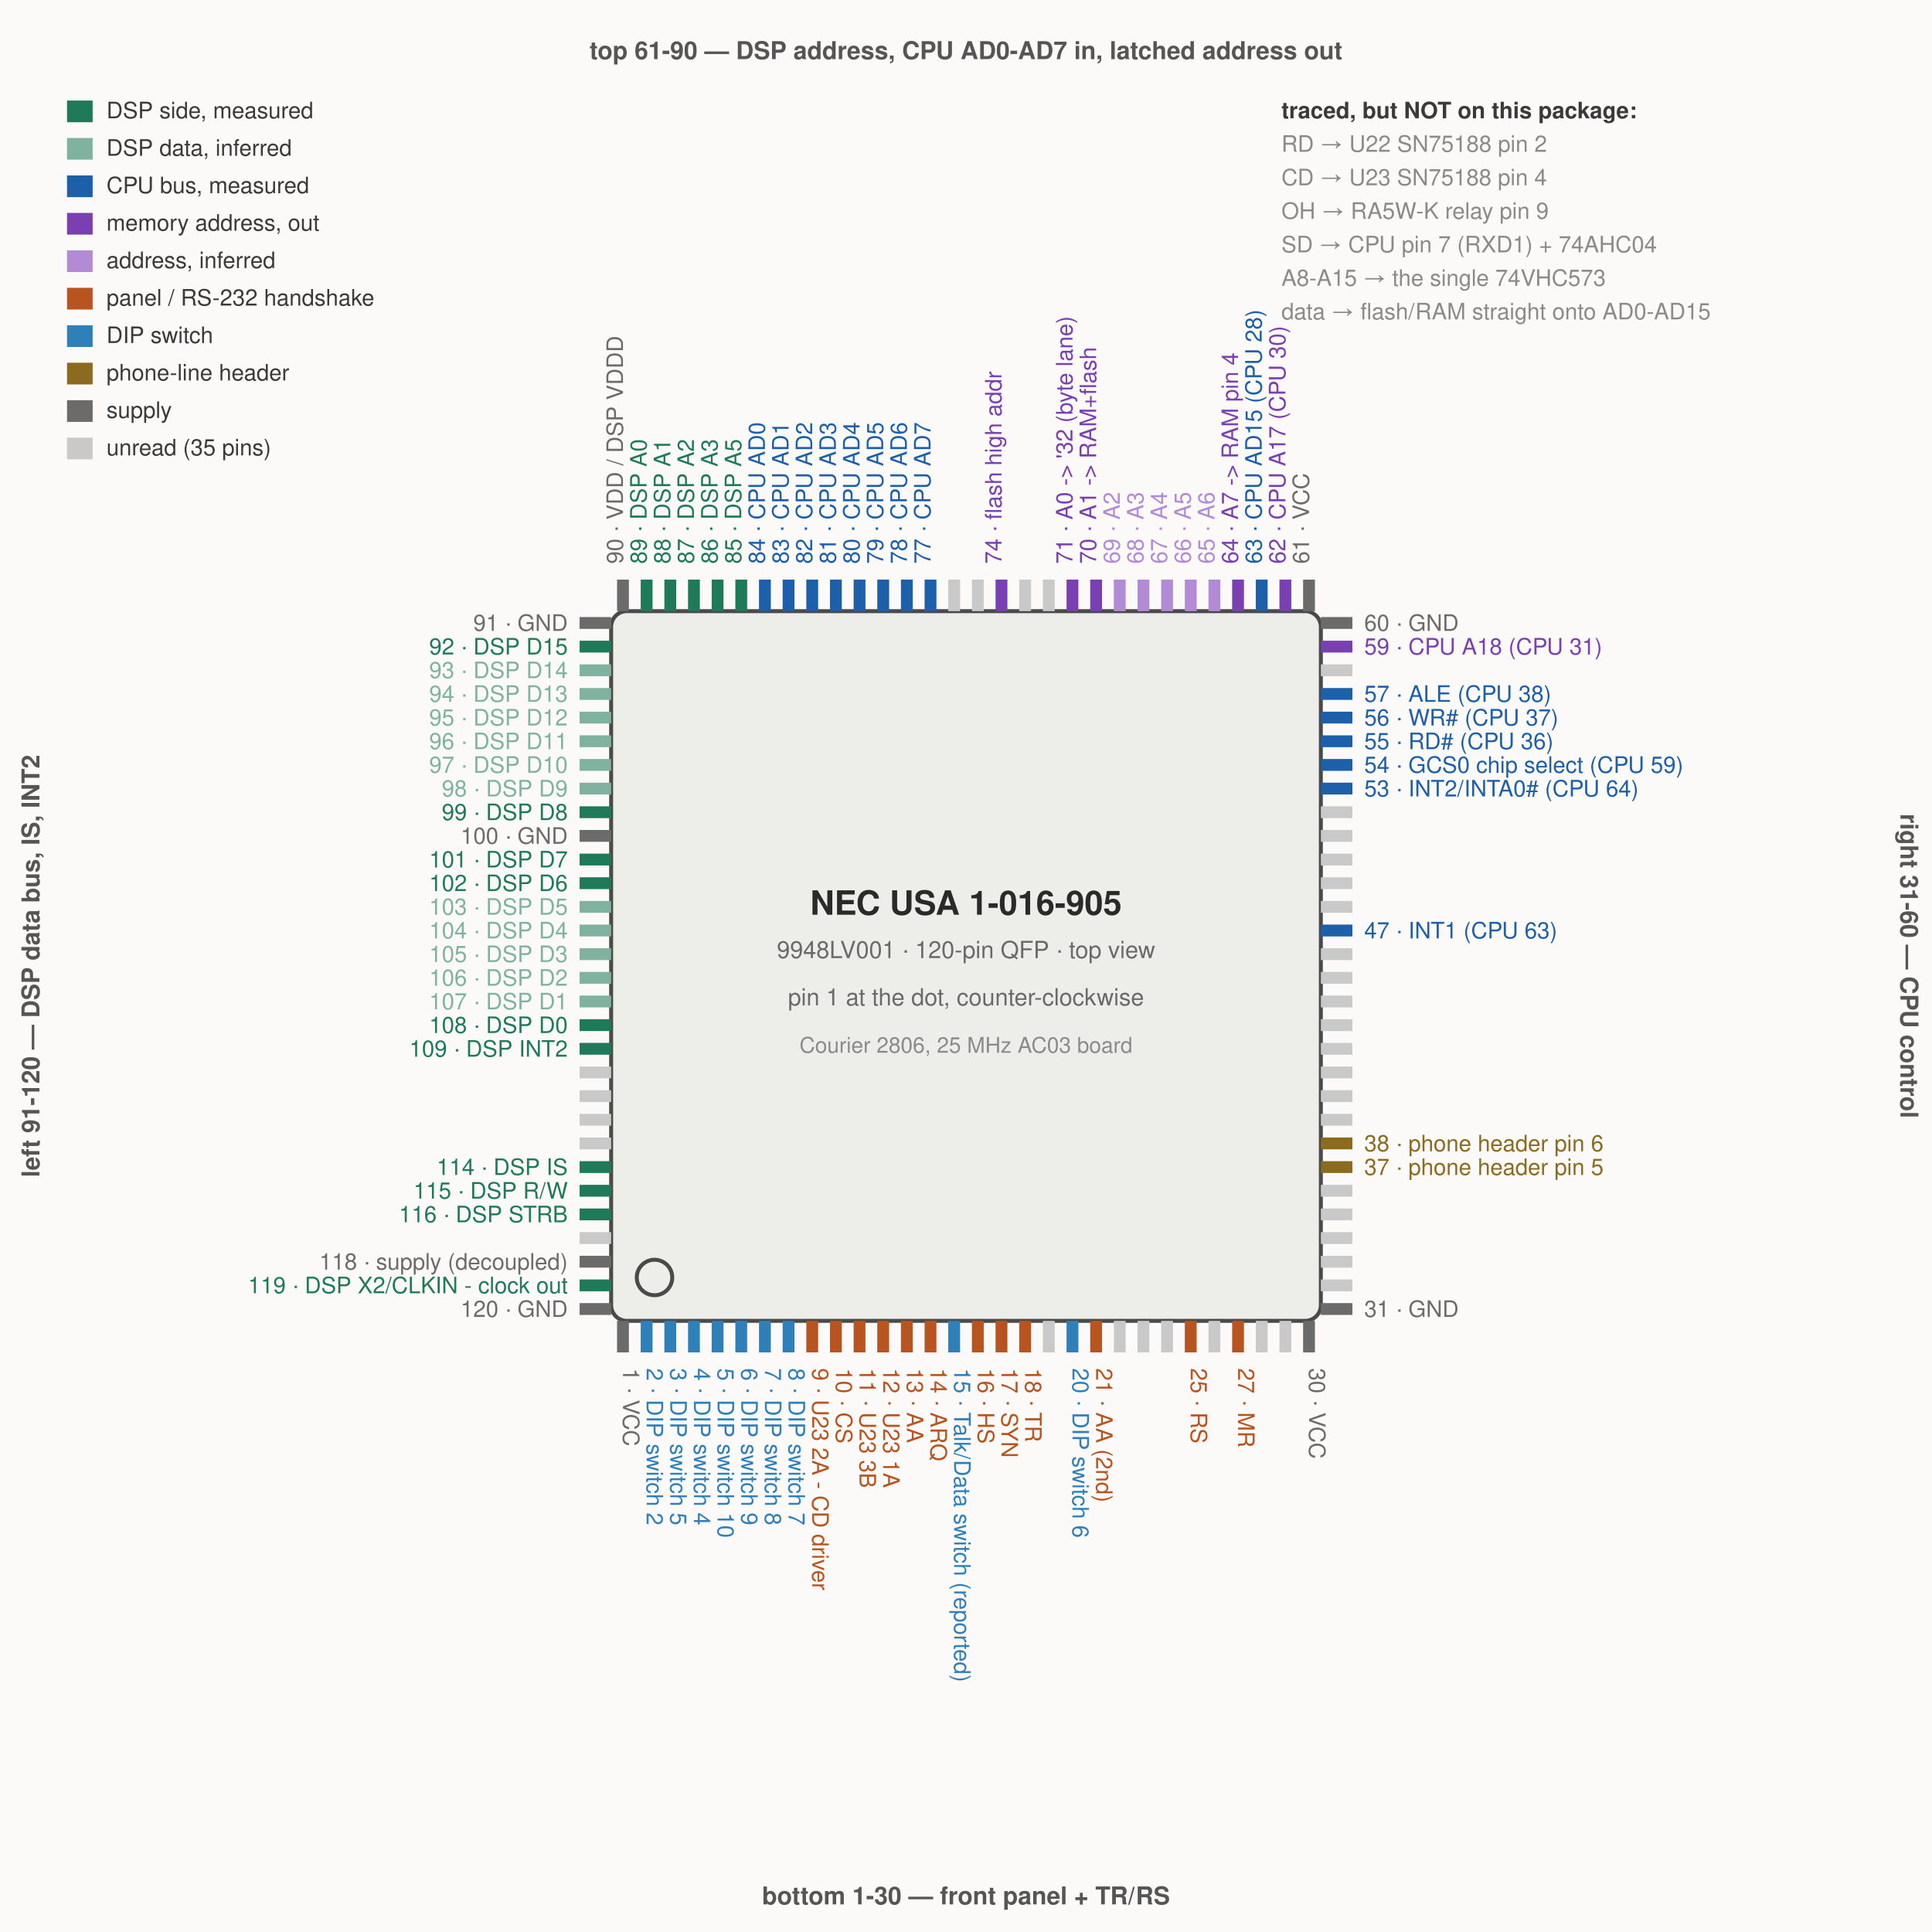
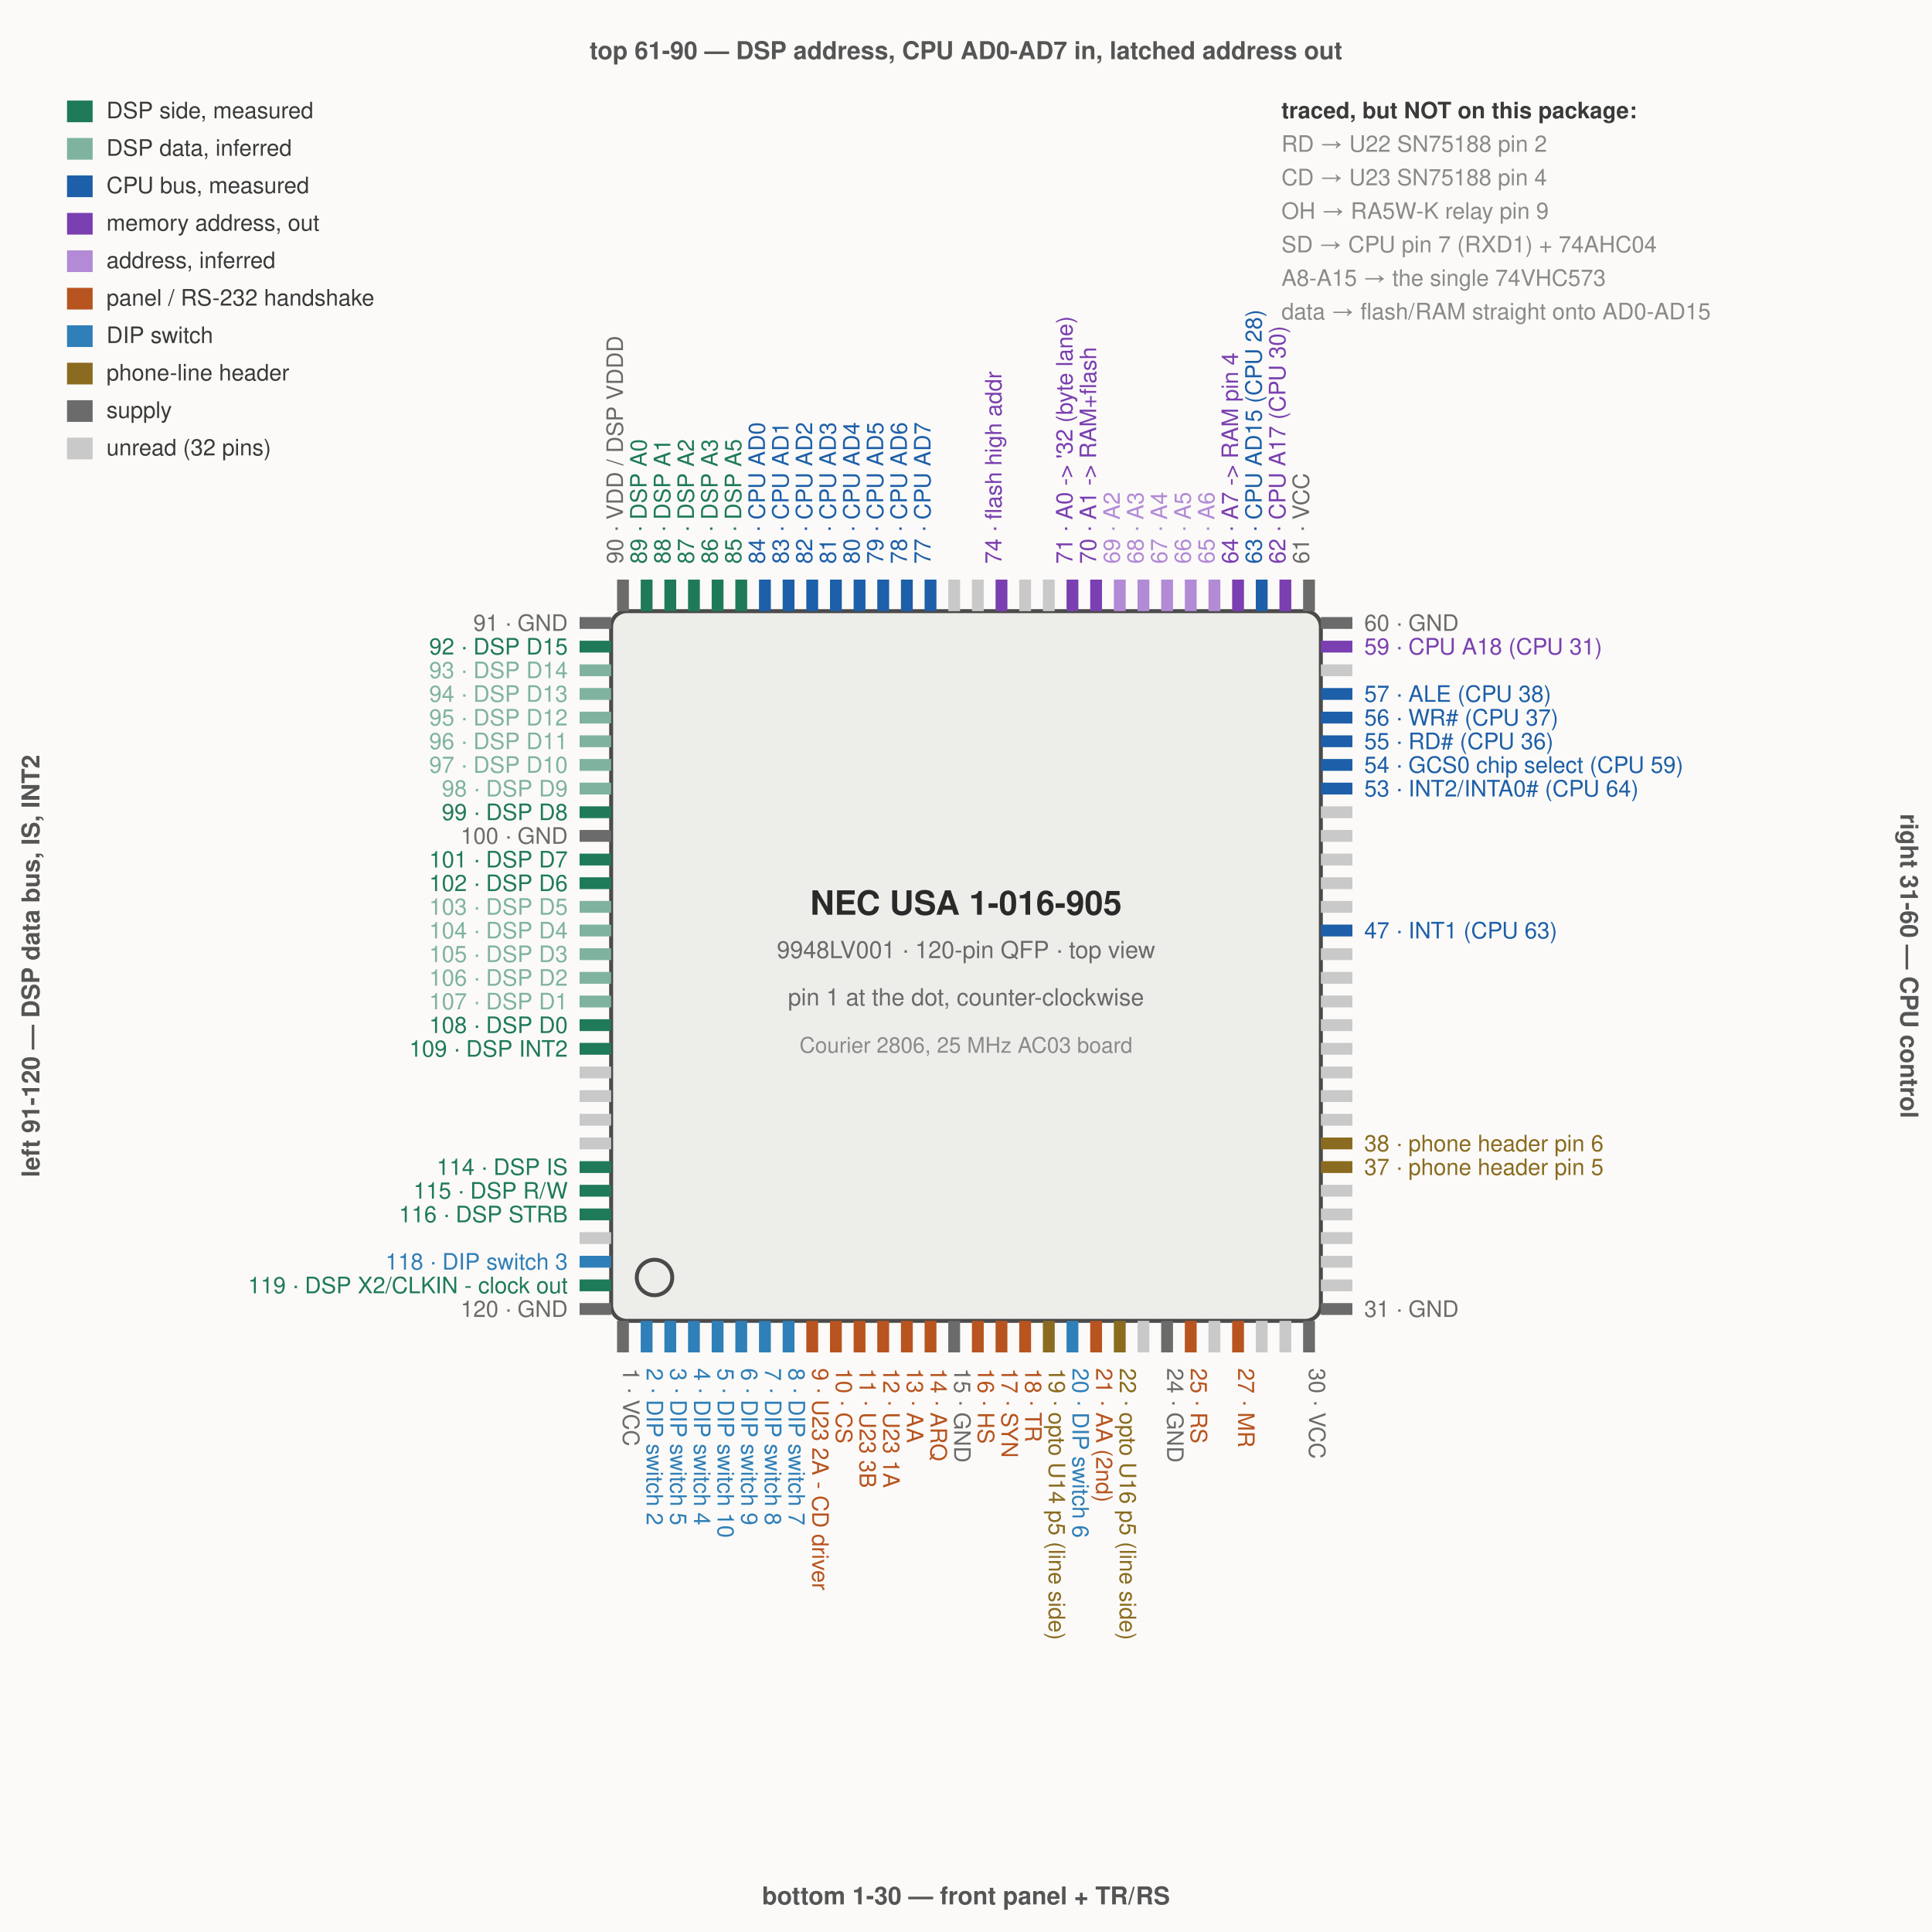
<svg xmlns="http://www.w3.org/2000/svg" viewBox="0 0 980 980" width="980" height="980" font-family="ui-sans-serif,Helvetica,Arial,sans-serif">
  <rect width="980" height="980" fill="#fbfaf8" />
  <rect x="310.0" y="310.0" width="360.0" height="360.0" rx="8" fill="#ededea" stroke="#4a4a4a" stroke-width="2" />
  <circle cx="332.0" cy="648.0" r="9" fill="none" stroke="#4a4a4a" stroke-width="2" />
  <text x="490.0" y="464.0" text-anchor="middle" font-size="17" font-weight="600" fill="#2a2a2a">NEC USA 1-016-905</text>
  <text x="490.0" y="486.0" text-anchor="middle" font-size="12" fill="#6a6a6a">9948LV001 · 120-pin QFP · top view</text>
  <text x="490.0" y="510.0" text-anchor="middle" font-size="12" fill="#6a6a6a">pin 1 at the dot, counter-clockwise</text>
  <text x="490.0" y="534.0" text-anchor="middle" font-size="11" fill="#8a8a8a">Courier 2806, 25 MHz AC03 board</text>
  <rect x="313.0" y="670.0" width="6.0" height="16.0" fill="#6b6b6b" />
  <text transform="translate(316.0,694.0) rotate(90)" font-size="11.5" fill="#6b6b6b">1 · VCC</text>
  <rect x="325.0" y="670.0" width="6.0" height="16.0" fill="#2f7fb8" />
  <text transform="translate(328.0,694.0) rotate(90)" font-size="11.5" fill="#2f7fb8">2 · DIP switch 2</text>
  <rect x="337.0" y="670.0" width="6.0" height="16.0" fill="#2f7fb8" />
  <text transform="translate(340.0,694.0) rotate(90)" font-size="11.5" fill="#2f7fb8">3 · DIP switch 5</text>
  <rect x="349.0" y="670.0" width="6.0" height="16.0" fill="#2f7fb8" />
  <text transform="translate(352.0,694.0) rotate(90)" font-size="11.5" fill="#2f7fb8">4 · DIP switch 4</text>
  <rect x="361.0" y="670.0" width="6.0" height="16.0" fill="#2f7fb8" />
  <text transform="translate(364.0,694.0) rotate(90)" font-size="11.5" fill="#2f7fb8">5 · DIP switch 10</text>
  <rect x="373.0" y="670.0" width="6.0" height="16.0" fill="#2f7fb8" />
  <text transform="translate(376.0,694.0) rotate(90)" font-size="11.5" fill="#2f7fb8">6 · DIP switch 9</text>
  <rect x="385.0" y="670.0" width="6.0" height="16.0" fill="#2f7fb8" />
  <text transform="translate(388.0,694.0) rotate(90)" font-size="11.5" fill="#2f7fb8">7 · DIP switch 8</text>
  <rect x="397.0" y="670.0" width="6.0" height="16.0" fill="#2f7fb8" />
  <text transform="translate(400.0,694.0) rotate(90)" font-size="11.5" fill="#2f7fb8">8 · DIP switch 7</text>
  <rect x="409.0" y="670.0" width="6.0" height="16.0" fill="#b8541f" />
  <text transform="translate(412.0,694.0) rotate(90)" font-size="11.5" fill="#b8541f">9 · U23 2A - CD driver</text>
  <rect x="421.0" y="670.0" width="6.0" height="16.0" fill="#b8541f" />
  <text transform="translate(424.0,694.0) rotate(90)" font-size="11.5" fill="#b8541f">10 · CS</text>
  <rect x="433.0" y="670.0" width="6.0" height="16.0" fill="#b8541f" />
  <text transform="translate(436.0,694.0) rotate(90)" font-size="11.5" fill="#b8541f">11 · U23 3B</text>
  <rect x="445.0" y="670.0" width="6.0" height="16.0" fill="#b8541f" />
  <text transform="translate(448.0,694.0) rotate(90)" font-size="11.5" fill="#b8541f">12 · U23 1A</text>
  <rect x="457.0" y="670.0" width="6.0" height="16.0" fill="#b8541f" />
  <text transform="translate(460.0,694.0) rotate(90)" font-size="11.5" fill="#b8541f">13 · AA</text>
  <rect x="469.0" y="670.0" width="6.0" height="16.0" fill="#b8541f" />
  <text transform="translate(472.0,694.0) rotate(90)" font-size="11.5" fill="#b8541f">14 · ARQ</text>
-   <rect x="481.0" y="670.0" width="6.0" height="16.0" fill="#2f7fb8" />
-   <text transform="translate(484.0,694.0) rotate(90)" font-size="11.5" fill="#2f7fb8">15 · Talk/Data switch (reported)</text>
+   <rect x="481.0" y="670.0" width="6.0" height="16.0" fill="#6b6b6b" />
+   <text transform="translate(484.0,694.0) rotate(90)" font-size="11.5" fill="#6b6b6b">15 · GND</text>
  <rect x="493.0" y="670.0" width="6.0" height="16.0" fill="#b8541f" />
  <text transform="translate(496.0,694.0) rotate(90)" font-size="11.5" fill="#b8541f">16 · HS</text>
  <rect x="505.0" y="670.0" width="6.0" height="16.0" fill="#b8541f" />
  <text transform="translate(508.0,694.0) rotate(90)" font-size="11.5" fill="#b8541f">17 · SYN</text>
  <rect x="517.0" y="670.0" width="6.0" height="16.0" fill="#b8541f" />
  <text transform="translate(520.0,694.0) rotate(90)" font-size="11.5" fill="#b8541f">18 · TR</text>
-   <rect x="529.0" y="670.0" width="6.0" height="16.0" fill="#c9c9c9" />
+   <rect x="529.0" y="670.0" width="6.0" height="16.0" fill="#8a6b1f" />
+   <text transform="translate(532.0,694.0) rotate(90)" font-size="11.5" fill="#8a6b1f">19 · opto U14 p5 (line side)</text>
  <rect x="541.0" y="670.0" width="6.0" height="16.0" fill="#2f7fb8" />
  <text transform="translate(544.0,694.0) rotate(90)" font-size="11.5" fill="#2f7fb8">20 · DIP switch 6</text>
  <rect x="553.0" y="670.0" width="6.0" height="16.0" fill="#b8541f" />
  <text transform="translate(556.0,694.0) rotate(90)" font-size="11.5" fill="#b8541f">21 · AA (2nd)</text>
-   <rect x="565.0" y="670.0" width="6.0" height="16.0" fill="#c9c9c9" />
+   <rect x="565.0" y="670.0" width="6.0" height="16.0" fill="#8a6b1f" />
+   <text transform="translate(568.0,694.0) rotate(90)" font-size="11.5" fill="#8a6b1f">22 · opto U16 p5 (line side)</text>
  <rect x="577.0" y="670.0" width="6.0" height="16.0" fill="#c9c9c9" />
-   <rect x="589.0" y="670.0" width="6.0" height="16.0" fill="#c9c9c9" />
+   <rect x="589.0" y="670.0" width="6.0" height="16.0" fill="#6b6b6b" />
+   <text transform="translate(592.0,694.0) rotate(90)" font-size="11.5" fill="#6b6b6b">24 · GND</text>
  <rect x="601.0" y="670.0" width="6.0" height="16.0" fill="#b8541f" />
  <text transform="translate(604.0,694.0) rotate(90)" font-size="11.5" fill="#b8541f">25 · RS</text>
  <rect x="613.0" y="670.0" width="6.0" height="16.0" fill="#c9c9c9" />
  <rect x="625.0" y="670.0" width="6.0" height="16.0" fill="#b8541f" />
  <text transform="translate(628.0,694.0) rotate(90)" font-size="11.5" fill="#b8541f">27 · MR</text>
  <rect x="637.0" y="670.0" width="6.0" height="16.0" fill="#c9c9c9" />
  <rect x="649.0" y="670.0" width="6.0" height="16.0" fill="#c9c9c9" />
  <rect x="661.0" y="670.0" width="6.0" height="16.0" fill="#6b6b6b" />
  <text transform="translate(664.0,694.0) rotate(90)" font-size="11.5" fill="#6b6b6b">30 · VCC</text>
  <rect x="670.0" y="661.0" width="16.0" height="6.0" fill="#6b6b6b" />
  <text x="692.0" y="668.0" font-size="11.5" fill="#6b6b6b">31 · GND</text>
  <rect x="670.0" y="649.0" width="16.0" height="6.0" fill="#c9c9c9" />
  <rect x="670.0" y="637.0" width="16.0" height="6.0" fill="#c9c9c9" />
  <rect x="670.0" y="625.0" width="16.0" height="6.0" fill="#c9c9c9" />
  <rect x="670.0" y="613.0" width="16.0" height="6.0" fill="#c9c9c9" />
  <rect x="670.0" y="601.0" width="16.0" height="6.0" fill="#c9c9c9" />
  <rect x="670.0" y="589.0" width="16.0" height="6.0" fill="#8a6b1f" />
  <text x="692.0" y="596.0" font-size="11.5" fill="#8a6b1f">37 · phone header pin 5</text>
  <rect x="670.0" y="577.0" width="16.0" height="6.0" fill="#8a6b1f" />
  <text x="692.0" y="584.0" font-size="11.5" fill="#8a6b1f">38 · phone header pin 6</text>
  <rect x="670.0" y="565.0" width="16.0" height="6.0" fill="#c9c9c9" />
  <rect x="670.0" y="553.0" width="16.0" height="6.0" fill="#c9c9c9" />
  <rect x="670.0" y="541.0" width="16.0" height="6.0" fill="#c9c9c9" />
  <rect x="670.0" y="529.0" width="16.0" height="6.0" fill="#c9c9c9" />
  <rect x="670.0" y="517.0" width="16.0" height="6.0" fill="#c9c9c9" />
  <rect x="670.0" y="505.0" width="16.0" height="6.0" fill="#c9c9c9" />
  <rect x="670.0" y="493.0" width="16.0" height="6.0" fill="#c9c9c9" />
  <rect x="670.0" y="481.0" width="16.0" height="6.0" fill="#c9c9c9" />
  <rect x="670.0" y="469.0" width="16.0" height="6.0" fill="#1d5fa8" />
  <text x="692.0" y="476.0" font-size="11.5" fill="#1d5fa8">47 · INT1 (CPU 63)</text>
  <rect x="670.0" y="457.0" width="16.0" height="6.0" fill="#c9c9c9" />
  <rect x="670.0" y="445.0" width="16.0" height="6.0" fill="#c9c9c9" />
  <rect x="670.0" y="433.0" width="16.0" height="6.0" fill="#c9c9c9" />
  <rect x="670.0" y="421.0" width="16.0" height="6.0" fill="#c9c9c9" />
  <rect x="670.0" y="409.0" width="16.0" height="6.0" fill="#c9c9c9" />
  <rect x="670.0" y="397.0" width="16.0" height="6.0" fill="#1d5fa8" />
  <text x="692.0" y="404.0" font-size="11.5" fill="#1d5fa8">53 · INT2/INTA0# (CPU 64)</text>
  <rect x="670.0" y="385.0" width="16.0" height="6.0" fill="#1d5fa8" />
  <text x="692.0" y="392.0" font-size="11.5" fill="#1d5fa8">54 · GCS0 chip select (CPU 59)</text>
  <rect x="670.0" y="373.0" width="16.0" height="6.0" fill="#1d5fa8" />
  <text x="692.0" y="380.0" font-size="11.5" fill="#1d5fa8">55 · RD#  (CPU 36)</text>
  <rect x="670.0" y="361.0" width="16.0" height="6.0" fill="#1d5fa8" />
  <text x="692.0" y="368.0" font-size="11.5" fill="#1d5fa8">56 · WR#  (CPU 37)</text>
  <rect x="670.0" y="349.0" width="16.0" height="6.0" fill="#1d5fa8" />
  <text x="692.0" y="356.0" font-size="11.5" fill="#1d5fa8">57 · ALE  (CPU 38)</text>
  <rect x="670.0" y="337.0" width="16.0" height="6.0" fill="#c9c9c9" />
  <rect x="670.0" y="325.0" width="16.0" height="6.0" fill="#7a3fb0" />
  <text x="692.0" y="332.0" font-size="11.5" fill="#7a3fb0">59 · CPU A18 (CPU 31)</text>
  <rect x="670.0" y="313.0" width="16.0" height="6.0" fill="#6b6b6b" />
  <text x="692.0" y="320.0" font-size="11.5" fill="#6b6b6b">60 · GND</text>
  <rect x="661.0" y="294.0" width="6.0" height="16.0" fill="#6b6b6b" />
  <text transform="translate(664.0,286.0) rotate(-90)" font-size="11.5" fill="#6b6b6b">61 · VCC</text>
  <rect x="649.0" y="294.0" width="6.0" height="16.0" fill="#7a3fb0" />
  <text transform="translate(652.0,286.0) rotate(-90)" font-size="11.5" fill="#7a3fb0">62 · CPU A17 (CPU 30)</text>
  <rect x="637.0" y="294.0" width="6.0" height="16.0" fill="#1d5fa8" />
  <text transform="translate(640.0,286.0) rotate(-90)" font-size="11.5" fill="#1d5fa8">63 · CPU AD15 (CPU 28)</text>
  <rect x="625.0" y="294.0" width="6.0" height="16.0" fill="#7a3fb0" />
  <text transform="translate(628.0,286.0) rotate(-90)" font-size="11.5" fill="#7a3fb0">64 · A7 -&gt; RAM pin 4</text>
  <rect x="613.0" y="294.0" width="6.0" height="16.0" fill="#b28ad6" />
  <text transform="translate(616.0,286.0) rotate(-90)" font-size="11.5" fill="#b28ad6">65 · A6</text>
  <rect x="601.0" y="294.0" width="6.0" height="16.0" fill="#b28ad6" />
  <text transform="translate(604.0,286.0) rotate(-90)" font-size="11.5" fill="#b28ad6">66 · A5</text>
  <rect x="589.0" y="294.0" width="6.0" height="16.0" fill="#b28ad6" />
  <text transform="translate(592.0,286.0) rotate(-90)" font-size="11.5" fill="#b28ad6">67 · A4</text>
  <rect x="577.0" y="294.0" width="6.0" height="16.0" fill="#b28ad6" />
  <text transform="translate(580.0,286.0) rotate(-90)" font-size="11.5" fill="#b28ad6">68 · A3</text>
  <rect x="565.0" y="294.0" width="6.0" height="16.0" fill="#b28ad6" />
  <text transform="translate(568.0,286.0) rotate(-90)" font-size="11.5" fill="#b28ad6">69 · A2</text>
  <rect x="553.0" y="294.0" width="6.0" height="16.0" fill="#7a3fb0" />
  <text transform="translate(556.0,286.0) rotate(-90)" font-size="11.5" fill="#7a3fb0">70 · A1 -&gt; RAM+flash</text>
  <rect x="541.0" y="294.0" width="6.0" height="16.0" fill="#7a3fb0" />
  <text transform="translate(544.0,286.0) rotate(-90)" font-size="11.5" fill="#7a3fb0">71 · A0 -&gt; '32 (byte lane)</text>
  <rect x="529.0" y="294.0" width="6.0" height="16.0" fill="#c9c9c9" />
  <rect x="517.0" y="294.0" width="6.0" height="16.0" fill="#c9c9c9" />
  <rect x="505.0" y="294.0" width="6.0" height="16.0" fill="#7a3fb0" />
  <text transform="translate(508.0,286.0) rotate(-90)" font-size="11.5" fill="#7a3fb0">74 · flash high addr</text>
  <rect x="493.0" y="294.0" width="6.0" height="16.0" fill="#c9c9c9" />
  <rect x="481.0" y="294.0" width="6.0" height="16.0" fill="#c9c9c9" />
  <rect x="469.0" y="294.0" width="6.0" height="16.0" fill="#1d5fa8" />
  <text transform="translate(472.0,286.0) rotate(-90)" font-size="11.5" fill="#1d5fa8">77 · CPU AD7</text>
  <rect x="457.0" y="294.0" width="6.0" height="16.0" fill="#1d5fa8" />
  <text transform="translate(460.0,286.0) rotate(-90)" font-size="11.5" fill="#1d5fa8">78 · CPU AD6</text>
  <rect x="445.0" y="294.0" width="6.0" height="16.0" fill="#1d5fa8" />
  <text transform="translate(448.0,286.0) rotate(-90)" font-size="11.5" fill="#1d5fa8">79 · CPU AD5</text>
  <rect x="433.0" y="294.0" width="6.0" height="16.0" fill="#1d5fa8" />
  <text transform="translate(436.0,286.0) rotate(-90)" font-size="11.5" fill="#1d5fa8">80 · CPU AD4</text>
  <rect x="421.0" y="294.0" width="6.0" height="16.0" fill="#1d5fa8" />
  <text transform="translate(424.0,286.0) rotate(-90)" font-size="11.5" fill="#1d5fa8">81 · CPU AD3</text>
  <rect x="409.0" y="294.0" width="6.0" height="16.0" fill="#1d5fa8" />
  <text transform="translate(412.0,286.0) rotate(-90)" font-size="11.5" fill="#1d5fa8">82 · CPU AD2</text>
  <rect x="397.0" y="294.0" width="6.0" height="16.0" fill="#1d5fa8" />
  <text transform="translate(400.0,286.0) rotate(-90)" font-size="11.5" fill="#1d5fa8">83 · CPU AD1</text>
  <rect x="385.0" y="294.0" width="6.0" height="16.0" fill="#1d5fa8" />
  <text transform="translate(388.0,286.0) rotate(-90)" font-size="11.5" fill="#1d5fa8">84 · CPU AD0</text>
  <rect x="373.0" y="294.0" width="6.0" height="16.0" fill="#1f7a5a" />
  <text transform="translate(376.0,286.0) rotate(-90)" font-size="11.5" fill="#1f7a5a">85 · DSP A5</text>
  <rect x="361.0" y="294.0" width="6.0" height="16.0" fill="#1f7a5a" />
  <text transform="translate(364.0,286.0) rotate(-90)" font-size="11.5" fill="#1f7a5a">86 · DSP A3</text>
  <rect x="349.0" y="294.0" width="6.0" height="16.0" fill="#1f7a5a" />
  <text transform="translate(352.0,286.0) rotate(-90)" font-size="11.5" fill="#1f7a5a">87 · DSP A2</text>
  <rect x="337.0" y="294.0" width="6.0" height="16.0" fill="#1f7a5a" />
  <text transform="translate(340.0,286.0) rotate(-90)" font-size="11.5" fill="#1f7a5a">88 · DSP A1</text>
  <rect x="325.0" y="294.0" width="6.0" height="16.0" fill="#1f7a5a" />
  <text transform="translate(328.0,286.0) rotate(-90)" font-size="11.5" fill="#1f7a5a">89 · DSP A0</text>
  <rect x="313.0" y="294.0" width="6.0" height="16.0" fill="#6b6b6b" />
  <text transform="translate(316.0,286.0) rotate(-90)" font-size="11.5" fill="#6b6b6b">90 · VDD / DSP VDDD</text>
  <rect x="294.0" y="313.0" width="16.0" height="6.0" fill="#6b6b6b" />
  <text x="288.0" y="320.0" text-anchor="end" font-size="11.5" fill="#6b6b6b">91 · GND</text>
  <rect x="294.0" y="325.0" width="16.0" height="6.0" fill="#1f7a5a" />
  <text x="288.0" y="332.0" text-anchor="end" font-size="11.5" fill="#1f7a5a">92 · DSP D15</text>
  <rect x="294.0" y="337.0" width="16.0" height="6.0" fill="#7fb3a0" />
  <text x="288.0" y="344.0" text-anchor="end" font-size="11.5" fill="#7fb3a0">93 · DSP D14</text>
  <rect x="294.0" y="349.0" width="16.0" height="6.0" fill="#7fb3a0" />
  <text x="288.0" y="356.0" text-anchor="end" font-size="11.5" fill="#7fb3a0">94 · DSP D13</text>
  <rect x="294.0" y="361.0" width="16.0" height="6.0" fill="#7fb3a0" />
  <text x="288.0" y="368.0" text-anchor="end" font-size="11.5" fill="#7fb3a0">95 · DSP D12</text>
  <rect x="294.0" y="373.0" width="16.0" height="6.0" fill="#7fb3a0" />
  <text x="288.0" y="380.0" text-anchor="end" font-size="11.5" fill="#7fb3a0">96 · DSP D11</text>
  <rect x="294.0" y="385.0" width="16.0" height="6.0" fill="#7fb3a0" />
  <text x="288.0" y="392.0" text-anchor="end" font-size="11.5" fill="#7fb3a0">97 · DSP D10</text>
  <rect x="294.0" y="397.0" width="16.0" height="6.0" fill="#7fb3a0" />
  <text x="288.0" y="404.0" text-anchor="end" font-size="11.5" fill="#7fb3a0">98 · DSP D9</text>
  <rect x="294.0" y="409.0" width="16.0" height="6.0" fill="#1f7a5a" />
  <text x="288.0" y="416.0" text-anchor="end" font-size="11.5" fill="#1f7a5a">99 · DSP D8</text>
  <rect x="294.0" y="421.0" width="16.0" height="6.0" fill="#6b6b6b" />
  <text x="288.0" y="428.0" text-anchor="end" font-size="11.5" fill="#6b6b6b">100 · GND</text>
  <rect x="294.0" y="433.0" width="16.0" height="6.0" fill="#1f7a5a" />
  <text x="288.0" y="440.0" text-anchor="end" font-size="11.5" fill="#1f7a5a">101 · DSP D7</text>
  <rect x="294.0" y="445.0" width="16.0" height="6.0" fill="#1f7a5a" />
  <text x="288.0" y="452.0" text-anchor="end" font-size="11.5" fill="#1f7a5a">102 · DSP D6</text>
  <rect x="294.0" y="457.0" width="16.0" height="6.0" fill="#7fb3a0" />
  <text x="288.0" y="464.0" text-anchor="end" font-size="11.5" fill="#7fb3a0">103 · DSP D5</text>
  <rect x="294.0" y="469.0" width="16.0" height="6.0" fill="#7fb3a0" />
  <text x="288.0" y="476.0" text-anchor="end" font-size="11.5" fill="#7fb3a0">104 · DSP D4</text>
  <rect x="294.0" y="481.0" width="16.0" height="6.0" fill="#7fb3a0" />
  <text x="288.0" y="488.0" text-anchor="end" font-size="11.5" fill="#7fb3a0">105 · DSP D3</text>
  <rect x="294.0" y="493.0" width="16.0" height="6.0" fill="#7fb3a0" />
  <text x="288.0" y="500.0" text-anchor="end" font-size="11.5" fill="#7fb3a0">106 · DSP D2</text>
  <rect x="294.0" y="505.0" width="16.0" height="6.0" fill="#7fb3a0" />
  <text x="288.0" y="512.0" text-anchor="end" font-size="11.5" fill="#7fb3a0">107 · DSP D1</text>
  <rect x="294.0" y="517.0" width="16.0" height="6.0" fill="#1f7a5a" />
  <text x="288.0" y="524.0" text-anchor="end" font-size="11.5" fill="#1f7a5a">108 · DSP D0</text>
  <rect x="294.0" y="529.0" width="16.0" height="6.0" fill="#1f7a5a" />
  <text x="288.0" y="536.0" text-anchor="end" font-size="11.5" fill="#1f7a5a">109 · DSP INT2</text>
  <rect x="294.0" y="541.0" width="16.0" height="6.0" fill="#c9c9c9" />
  <rect x="294.0" y="553.0" width="16.0" height="6.0" fill="#c9c9c9" />
  <rect x="294.0" y="565.0" width="16.0" height="6.0" fill="#c9c9c9" />
  <rect x="294.0" y="577.0" width="16.0" height="6.0" fill="#c9c9c9" />
  <rect x="294.0" y="589.0" width="16.0" height="6.0" fill="#1f7a5a" />
  <text x="288.0" y="596.0" text-anchor="end" font-size="11.5" fill="#1f7a5a">114 · DSP IS</text>
  <rect x="294.0" y="601.0" width="16.0" height="6.0" fill="#1f7a5a" />
  <text x="288.0" y="608.0" text-anchor="end" font-size="11.5" fill="#1f7a5a">115 · DSP R/W</text>
  <rect x="294.0" y="613.0" width="16.0" height="6.0" fill="#1f7a5a" />
  <text x="288.0" y="620.0" text-anchor="end" font-size="11.5" fill="#1f7a5a">116 · DSP STRB</text>
  <rect x="294.0" y="625.0" width="16.0" height="6.0" fill="#c9c9c9" />
-   <rect x="294.0" y="637.0" width="16.0" height="6.0" fill="#6b6b6b" />
-   <text x="288.0" y="644.0" text-anchor="end" font-size="11.5" fill="#6b6b6b">118 · supply (decoupled)</text>
+   <rect x="294.0" y="637.0" width="16.0" height="6.0" fill="#2f7fb8" />
+   <text x="288.0" y="644.0" text-anchor="end" font-size="11.5" fill="#2f7fb8">118 · DIP switch 3</text>
  <rect x="294.0" y="649.0" width="16.0" height="6.0" fill="#1f7a5a" />
  <text x="288.0" y="656.0" text-anchor="end" font-size="11.5" fill="#1f7a5a">119 · DSP X2/CLKIN - clock out</text>
  <rect x="294.0" y="661.0" width="16.0" height="6.0" fill="#6b6b6b" />
  <text x="288.0" y="668.0" text-anchor="end" font-size="11.5" fill="#6b6b6b">120 · GND</text>
  <text x="490.0" y="30" text-anchor="middle" font-size="12.5" font-weight="600" fill="#555">top 61-90 — DSP address, CPU AD0-AD7 in, latched address out</text>
  <text x="490.0" y="966" text-anchor="middle" font-size="12.5" font-weight="600" fill="#555">bottom 1-30 — front panel + TR/RS</text>
  <text transform="translate(20,490.0) rotate(-90)" text-anchor="middle" font-size="12.5" font-weight="600" fill="#555">left 91-120 — DSP data bus, IS, INT2</text>
  <text transform="translate(964,490.0) rotate(90)" text-anchor="middle" font-size="12.5" font-weight="600" fill="#555">right 31-60 — CPU control</text>
  <rect x="34" y="51" width="13" height="11" fill="#1f7a5a" />
  <text x="54" y="60" font-size="11.5" fill="#3a3a3a">DSP side, measured</text>
  <rect x="34" y="70" width="13" height="11" fill="#7fb3a0" />
  <text x="54" y="79" font-size="11.5" fill="#3a3a3a">DSP data, inferred</text>
  <rect x="34" y="89" width="13" height="11" fill="#1d5fa8" />
  <text x="54" y="98" font-size="11.5" fill="#3a3a3a">CPU bus, measured</text>
  <rect x="34" y="108" width="13" height="11" fill="#7a3fb0" />
  <text x="54" y="117" font-size="11.5" fill="#3a3a3a">memory address, out</text>
  <rect x="34" y="127" width="13" height="11" fill="#b28ad6" />
  <text x="54" y="136" font-size="11.5" fill="#3a3a3a">address, inferred</text>
  <rect x="34" y="146" width="13" height="11" fill="#b8541f" />
  <text x="54" y="155" font-size="11.5" fill="#3a3a3a">panel / RS-232 handshake</text>
  <rect x="34" y="165" width="13" height="11" fill="#2f7fb8" />
  <text x="54" y="174" font-size="11.5" fill="#3a3a3a">DIP switch</text>
  <rect x="34" y="184" width="13" height="11" fill="#8a6b1f" />
  <text x="54" y="193" font-size="11.5" fill="#3a3a3a">phone-line header</text>
  <rect x="34" y="203" width="13" height="11" fill="#6b6b6b" />
  <text x="54" y="212" font-size="11.5" fill="#3a3a3a">supply</text>
  <rect x="34" y="222" width="13" height="11" fill="#c9c9c9" />
-   <text x="54" y="231" font-size="11.5" fill="#3a3a3a">unread (35 pins)</text>
+   <text x="54" y="231" font-size="11.5" fill="#3a3a3a">unread (32 pins)</text>
  <text x="650" y="60" font-size="11.5" font-weight="600" fill="#3a3a3a">traced, but NOT on this package:</text>
  <text x="650" y="77" font-size="11.5" fill="#8a8a8a">RD → U22 SN75188 pin 2</text>
  <text x="650" y="94" font-size="11.5" fill="#8a8a8a">CD → U23 SN75188 pin 4</text>
  <text x="650" y="111" font-size="11.5" fill="#8a8a8a">OH → RA5W-K relay pin 9</text>
  <text x="650" y="128" font-size="11.5" fill="#8a8a8a">SD → CPU pin 7 (RXD1) + 74AHC04</text>
  <text x="650" y="145" font-size="11.5" fill="#8a8a8a">A8-A15 → the single 74VHC573</text>
  <text x="650" y="162" font-size="11.5" fill="#8a8a8a">data → flash/RAM straight onto AD0-AD15</text>
</svg>
